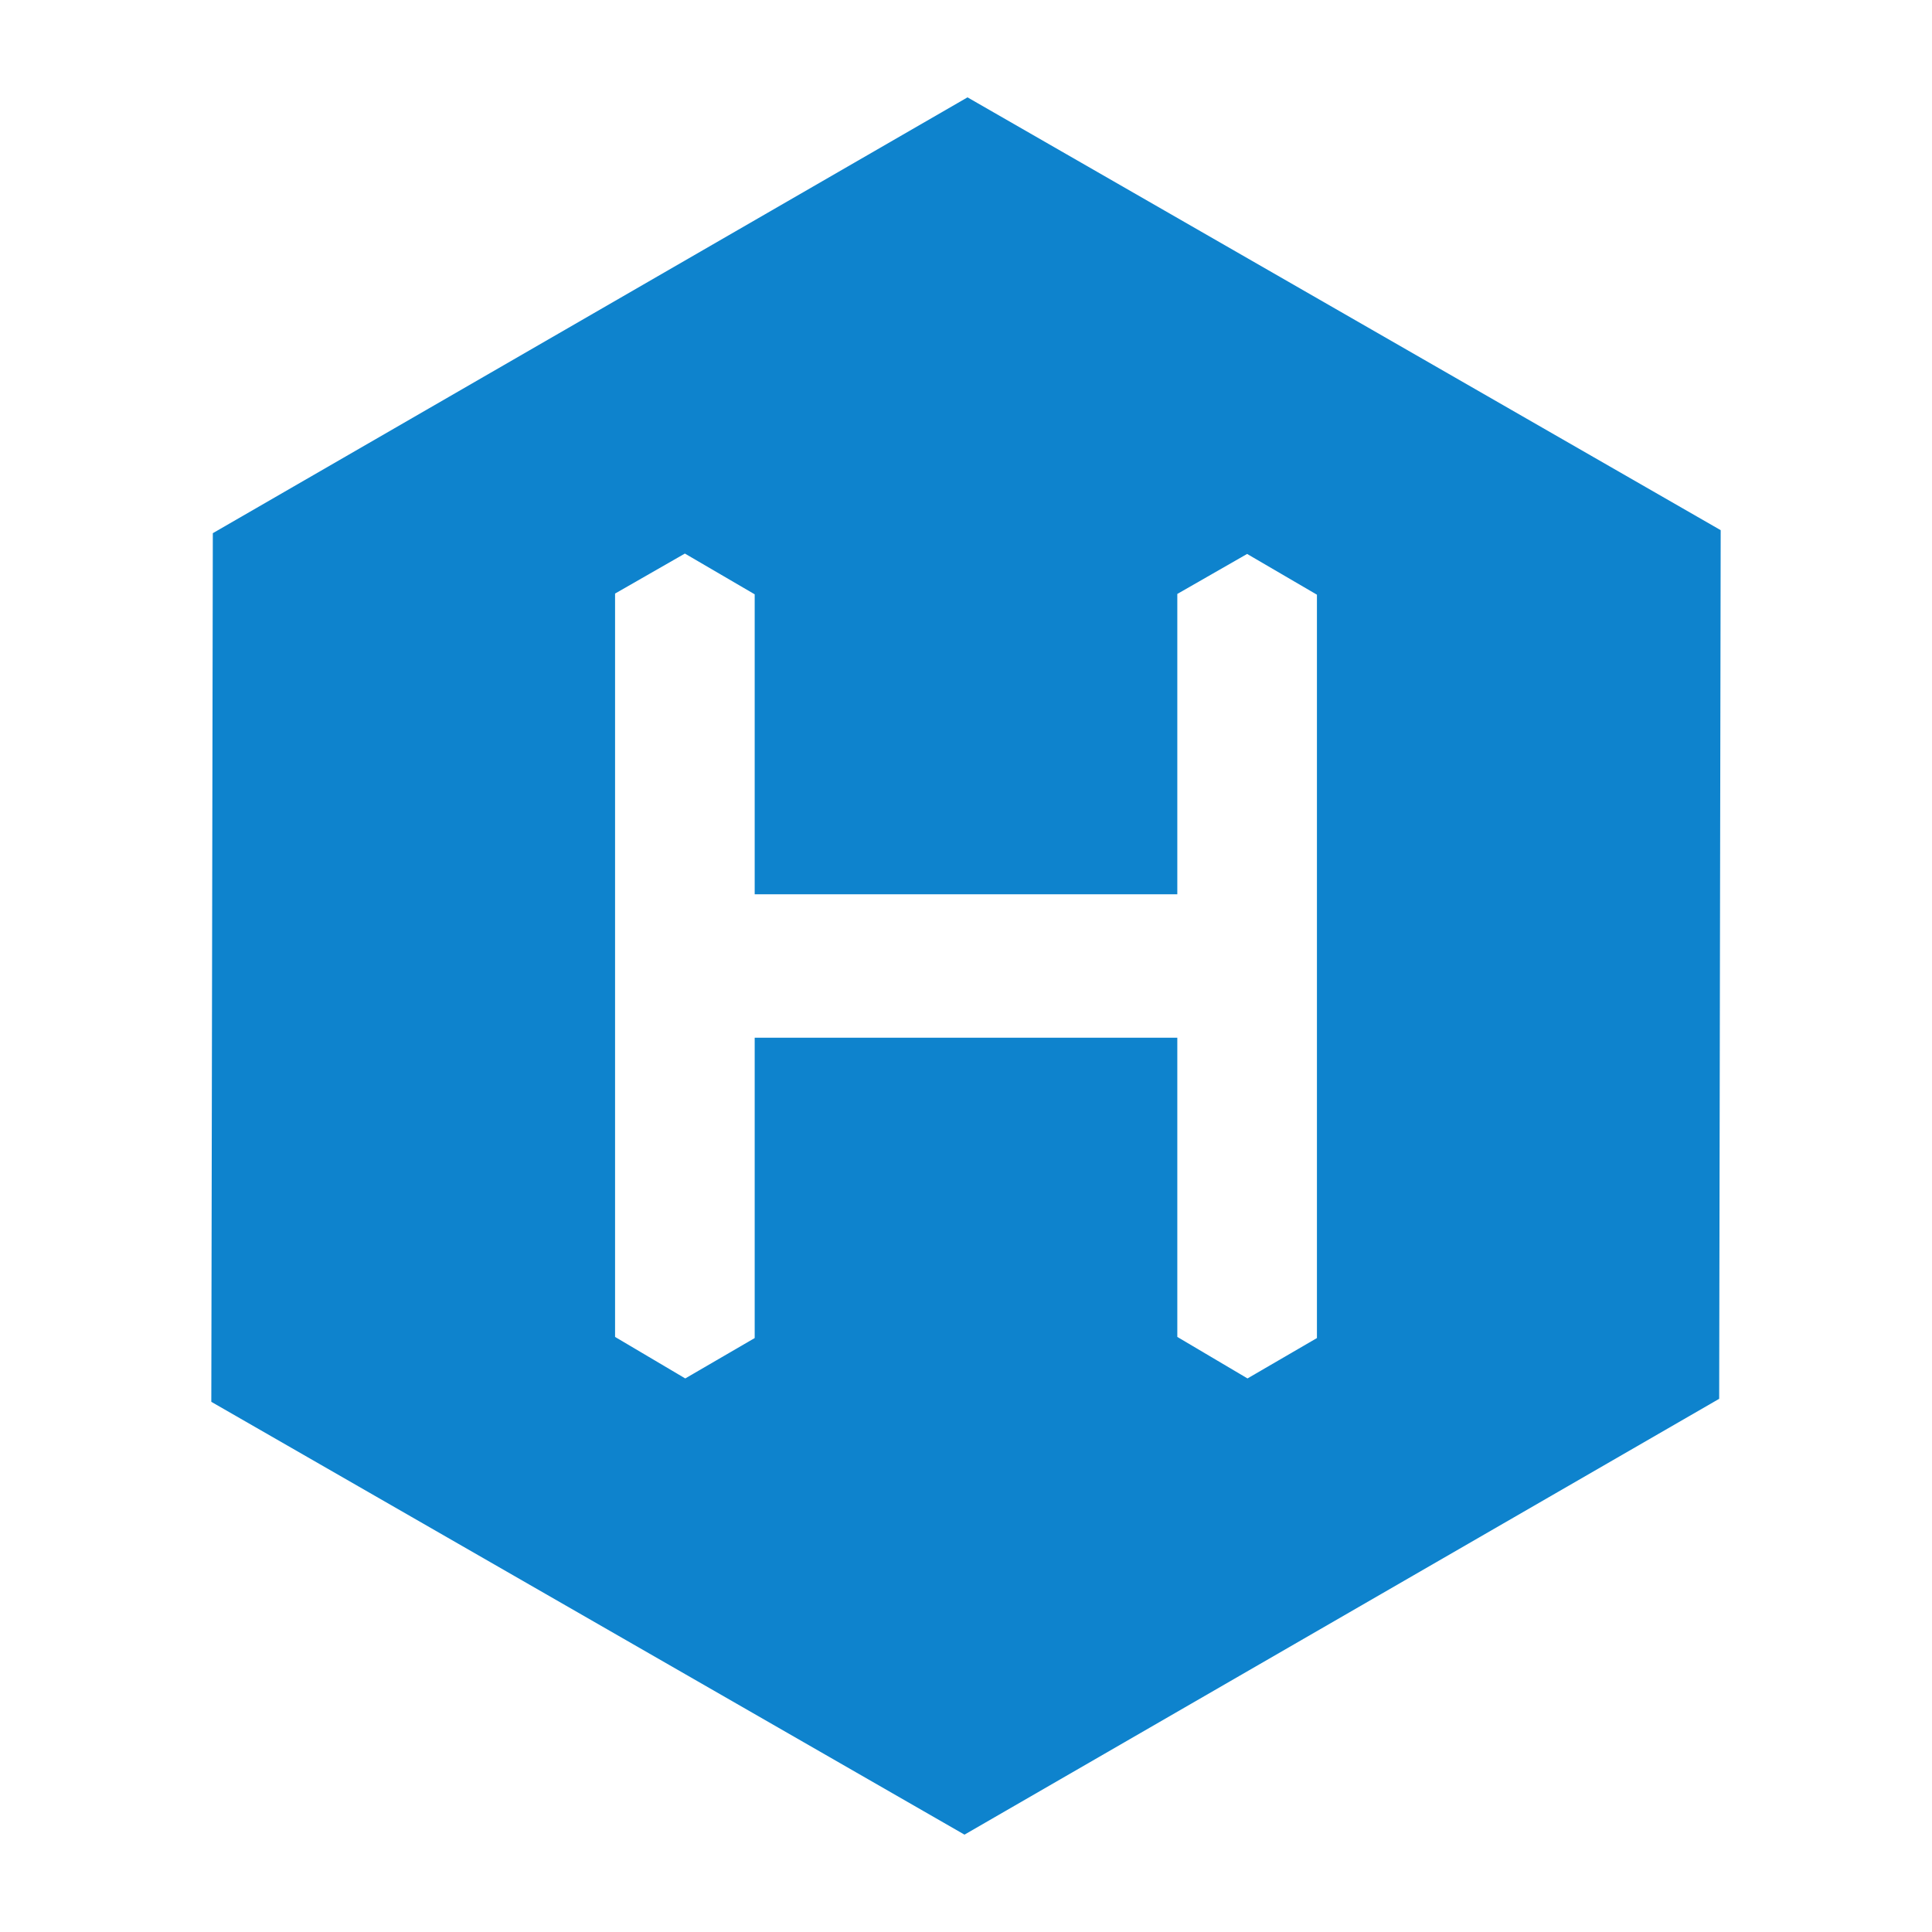
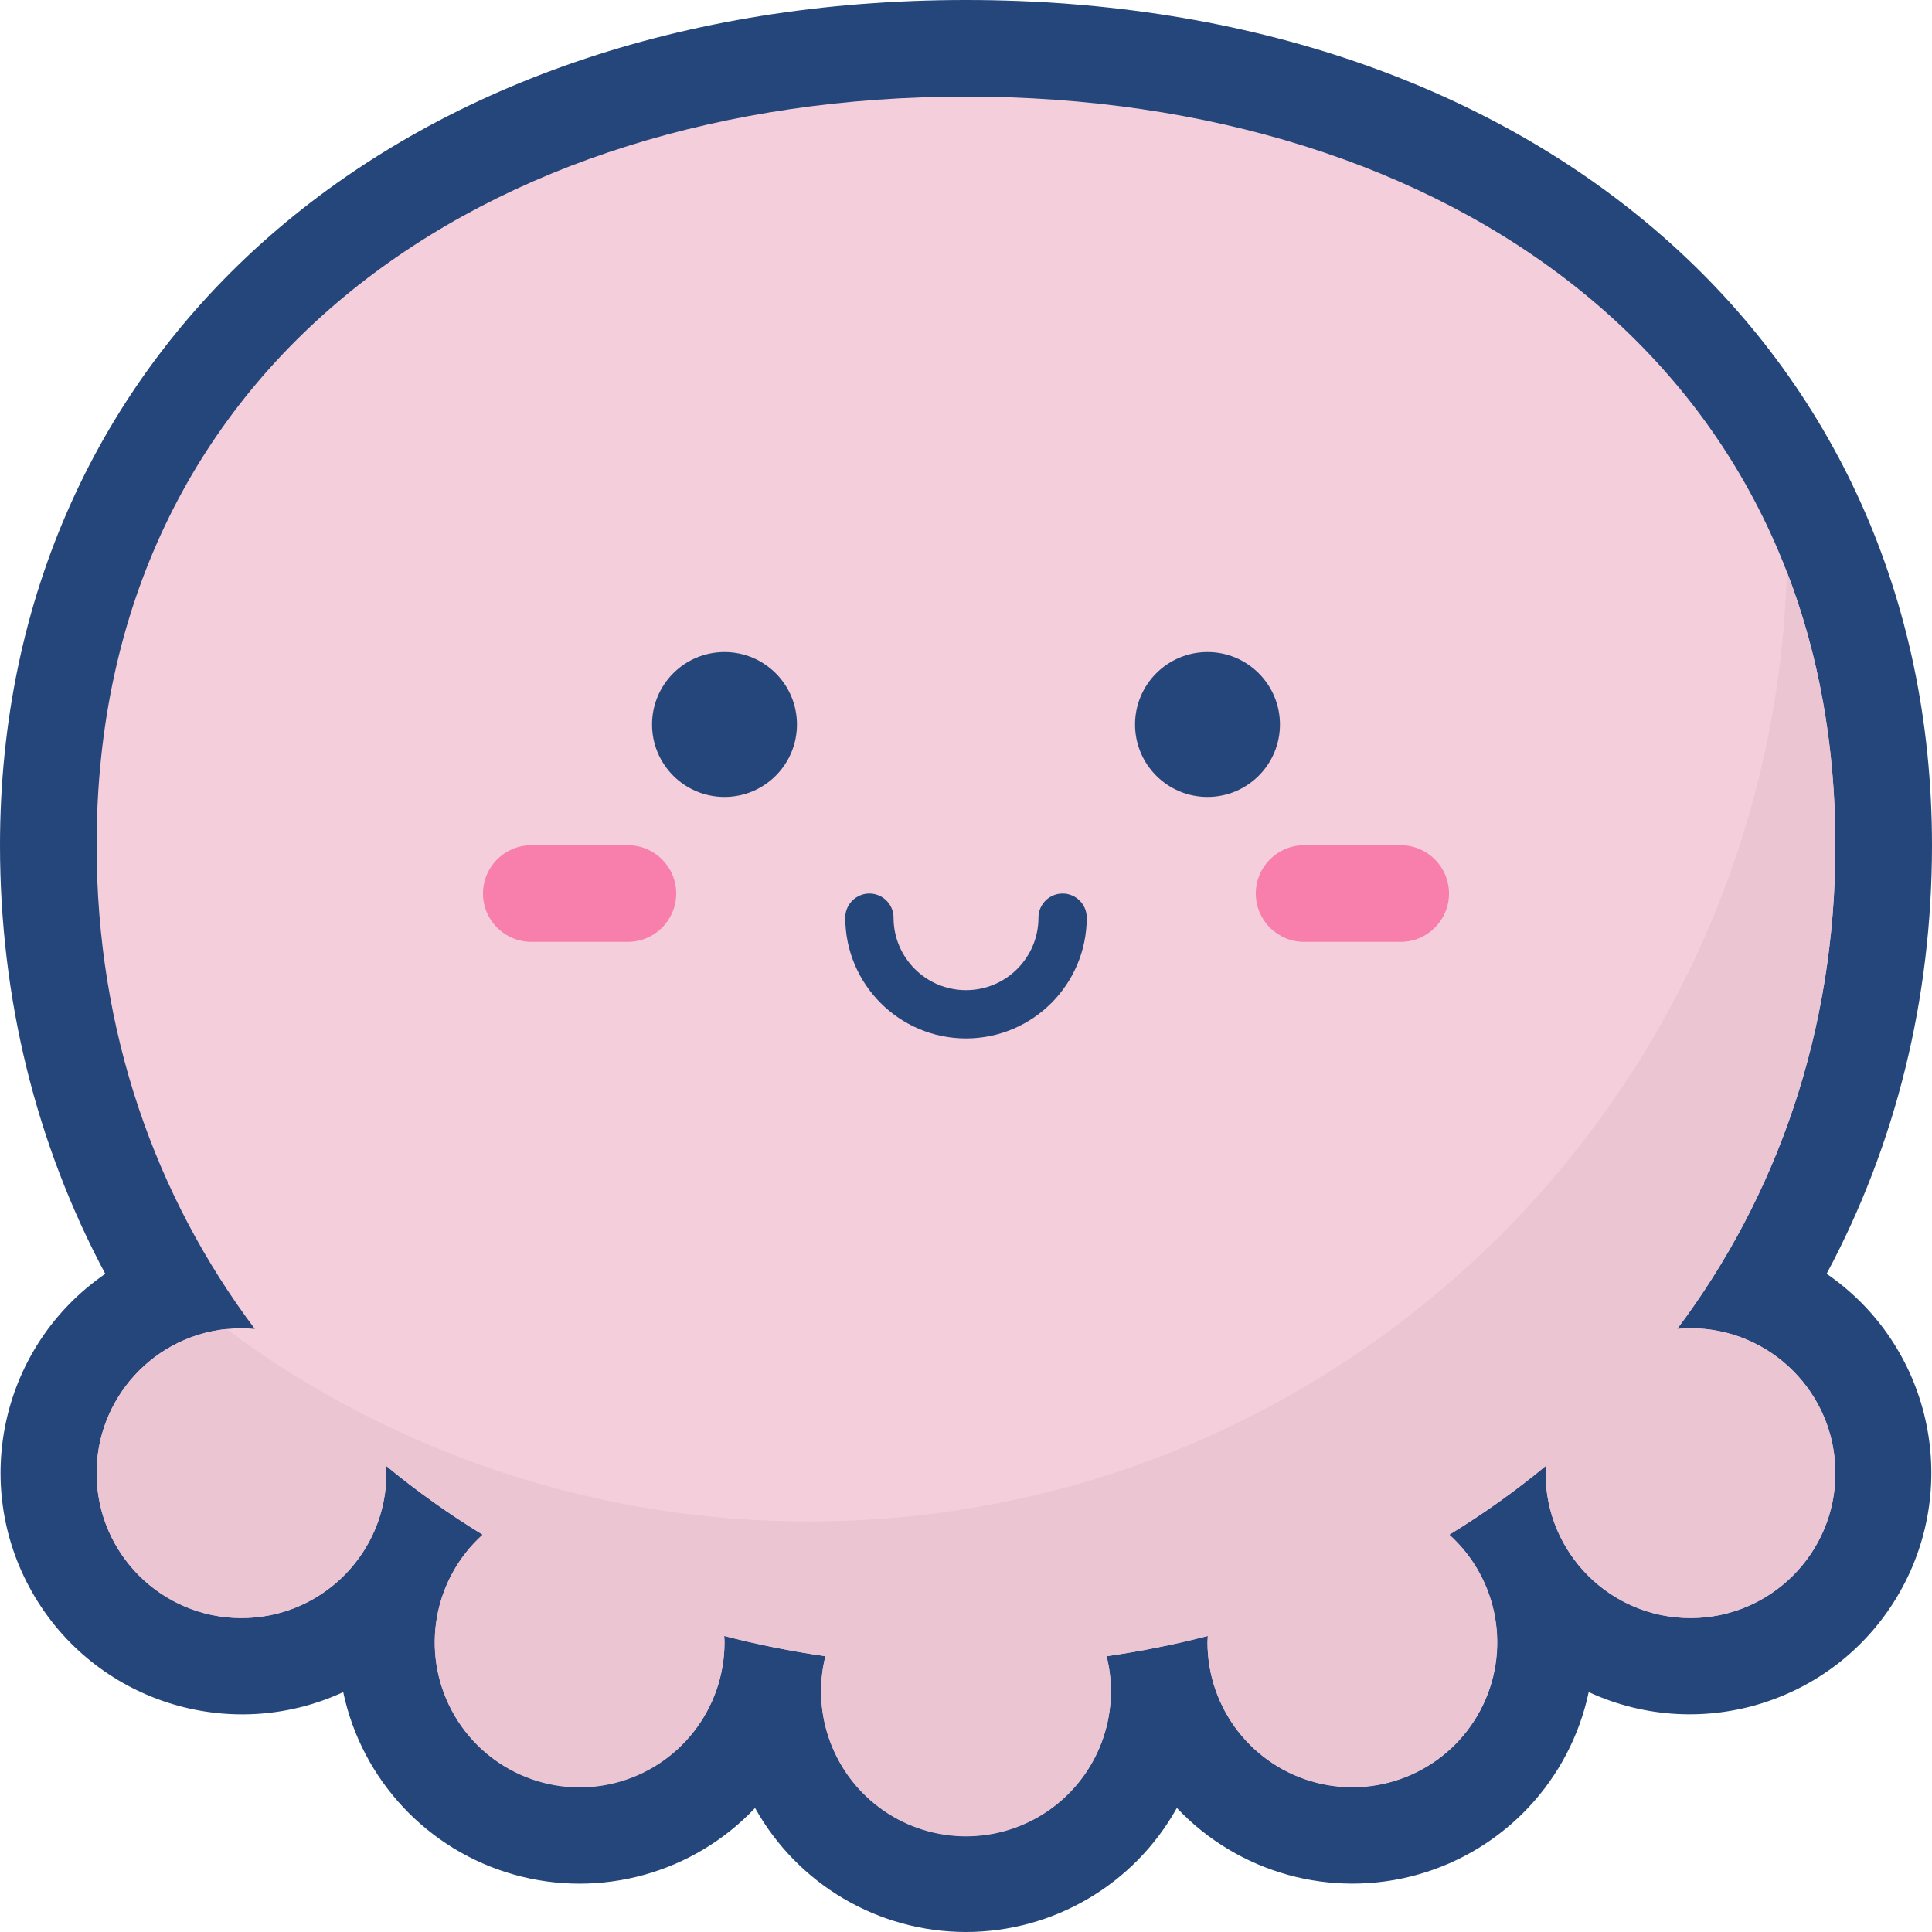
- <svg xmlns="http://www.w3.org/2000/svg" version="1.1" id="圖層_1" x="0px" y="0px" width="512px" height="512px" viewBox="0 0 512 512" enable-background="new 0 0 512 512" xml:space="preserve">
-   <path fill="#0E83CD" d="M256.4,25.8l-200,115.5L56,371.5l199.6,114.7l200-115.5l0.4-230.2L256.4,25.8z M349,354.6l-18.4,10.7  l-18.6-11V275H200v79.6l-18.4,10.7l-18.6-11v-197l18.5-10.6l18.5,10.8V237h112v-79.6l18.5-10.6l18.5,10.8V354.6z" />
+ <svg xmlns="http://www.w3.org/2000/svg" class="icon" viewBox="0 0 1024 1024" width="512" height="512">
+   <path d="M512 1024a128.103 128.103 0 01-111.806-65.726A128 128 0 01181.91 896.87 128 128 0 0155.794 675.154C19.143 606.537 0 529.223 0 448 0 184.229 210.549 0 512 0s512 184.229 512 448c0 81.223-19.143 158.537-55.84 227.131a128 128 0 01-126.114 221.715A128 128 0 01623.76 958.25 128.103 128.103 0 01512 1024z" fill="#25467A" />
+   <path d="M896 704c-2.377 0-4.731.149-7.051.354C941.714 634.126 972.8 546.64 972.8 448c0-254.491-206.309-396.8-460.8-396.8S51.2 193.509 51.2 448c0 98.64 31.074 186.126 83.851 256.354-2.285-.205-4.674-.354-7.051-.354a76.8 76.8 0 1076.8 76.8c0-1.337-.137-2.651-.206-3.977a443.097 443.097 0 0051.212 36.571A76.766 76.766 0 10384 870.4c0-1.143-.114-2.206-.171-3.314a498.423 498.423 0 0053.622 10.743 76.8 76.8 0 10149.098 0 498.423 498.423 0 0053.622-10.743c0 1.143-.171 2.194-.171 3.314a76.8 76.8 0 10128.194-56.96 443.097 443.097 0 0051.212-36.571c-.069 1.325-.206 2.64-.206 3.977A76.8 76.8 0 10896 704z" fill="#F5CEDB" />
+   <path d="M972.8 780.8a76.8 76.8 0 01-153.6 0c0-1.28.126-2.686.251-3.966a431.531 431.531 0 01-51.325 36.572A76.743 76.743 0 11640 870.4c0-1.143.126-2.171.126-3.326a484.571 484.571 0 01-53.635 10.755 76.8 76.8 0 11-148.982 0 484.571 484.571 0 01-53.635-10.755c0 1.143.126 2.172.126 3.326a76.8 76.8 0 11-128.126-56.96 431.531 431.531 0 01-51.325-36.571c.125 1.28.251 2.685.251 3.965a76.8 76.8 0 11-84.869-76.411A515.943 515.943 0 00428.8 806.4c281.349 0 510.206-224 518.274-503.429C963.714 346.114 972.8 394.63 972.8 448c0 98.686-31.109 186.114-83.84 256.389A61.554 61.554 0 01896 704a76.869 76.869 0 0176.8 76.8z" fill="#EBC5D2" />
+   <path d="M512 550.4a64.069 64.069 0 01-64-64 12.8 12.8 0 1125.6 0 38.4 38.4 0 0076.8 0 12.8 12.8 0 1125.6 0 64.069 64.069 0 01-64 64zM345.6 384a38.4 38.4 0 1076.8 0 38.4 38.4 0 10-76.8 0zm256 0a38.4 38.4 0 1076.8 0 38.4 38.4 0 10-76.8 0z" fill="#25467A" />
+   <path d="M332.8 448h-51.2a25.6 25.6 0 100 51.2h51.2a25.6 25.6 0 100-51.2zm409.6 0h-51.2a25.6 25.6 0 100 51.2h51.2a25.6 25.6 0 000-51.2z" fill="#F87EAC" />
</svg>
